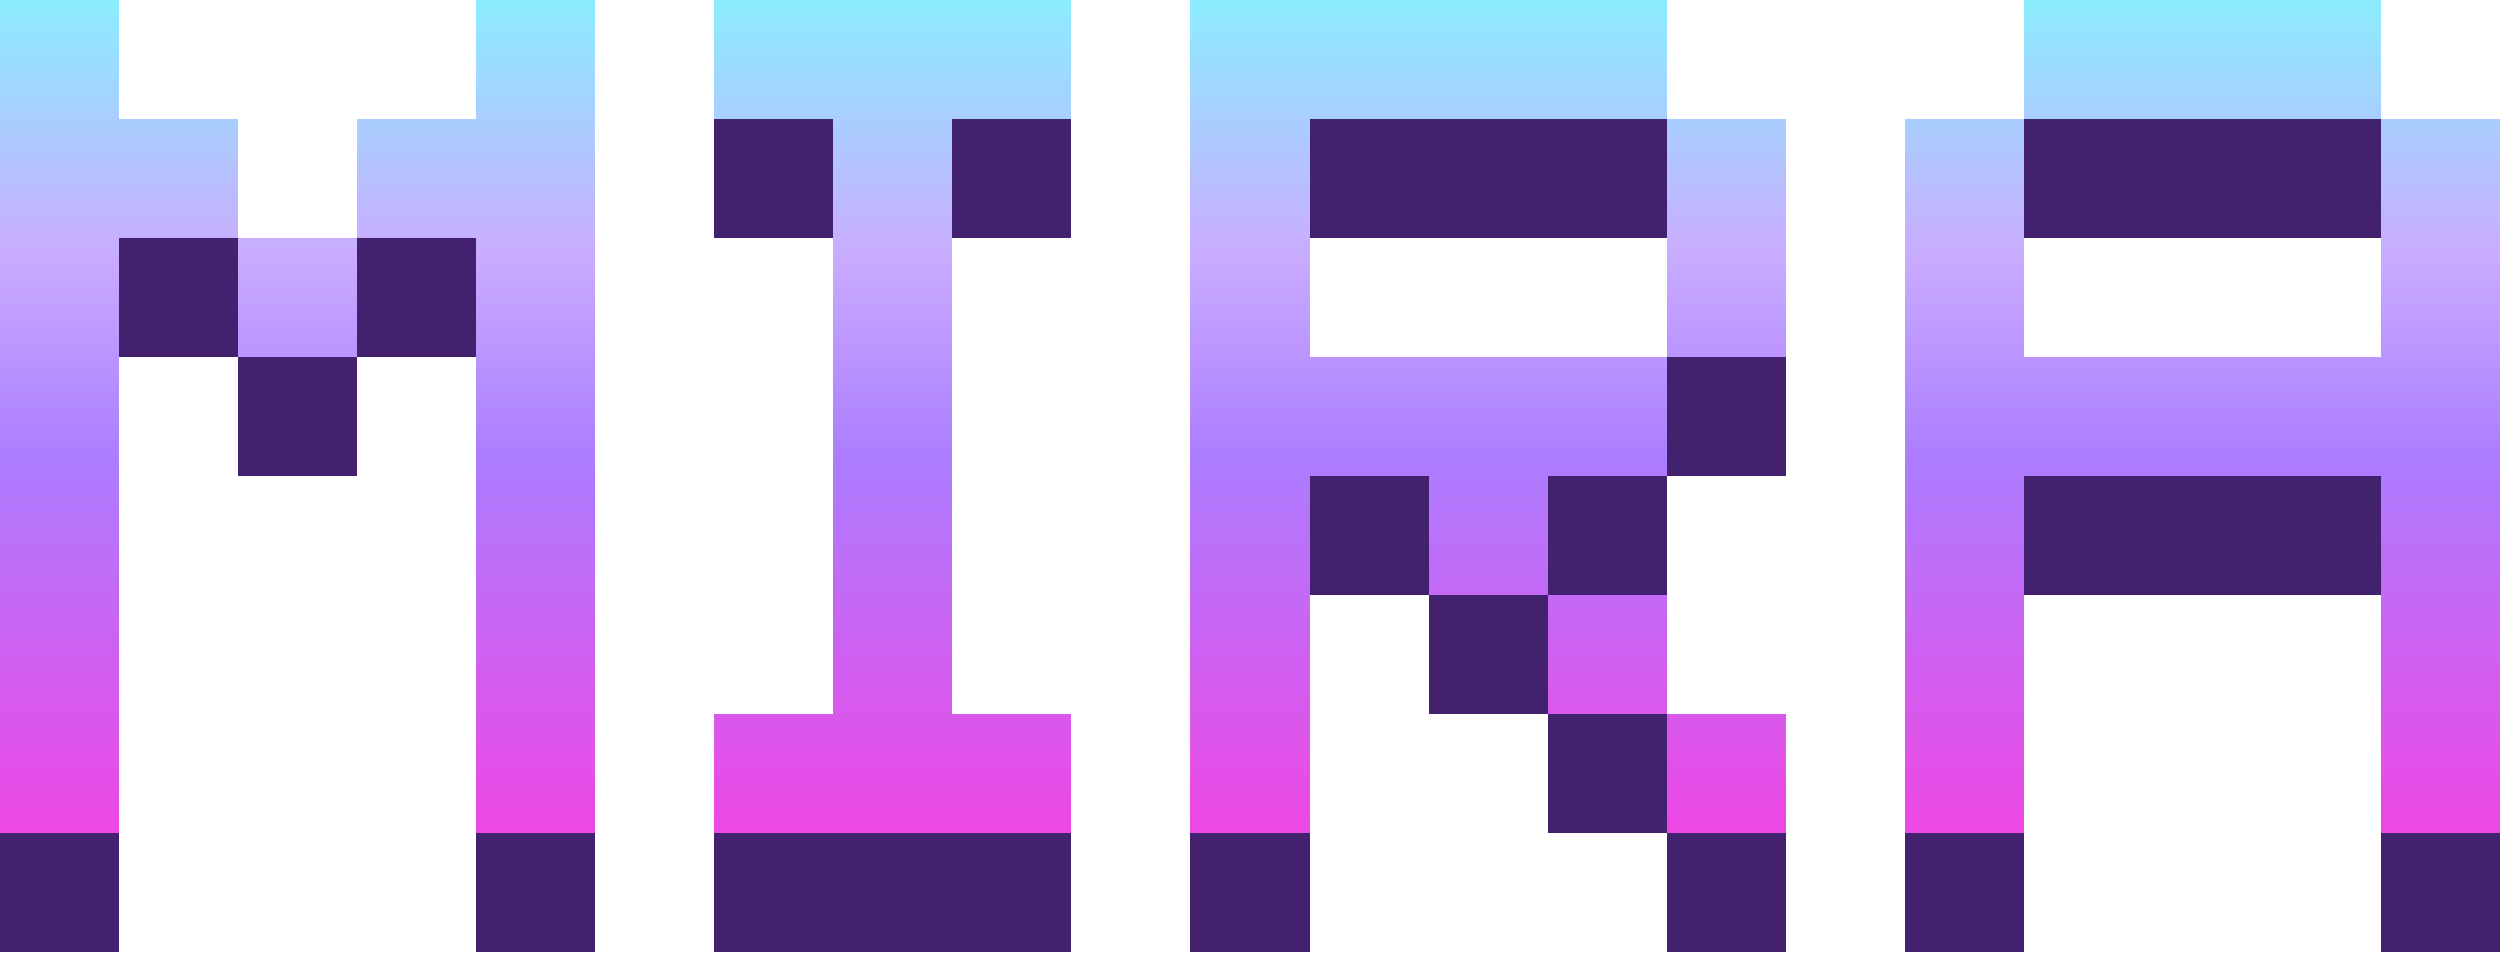
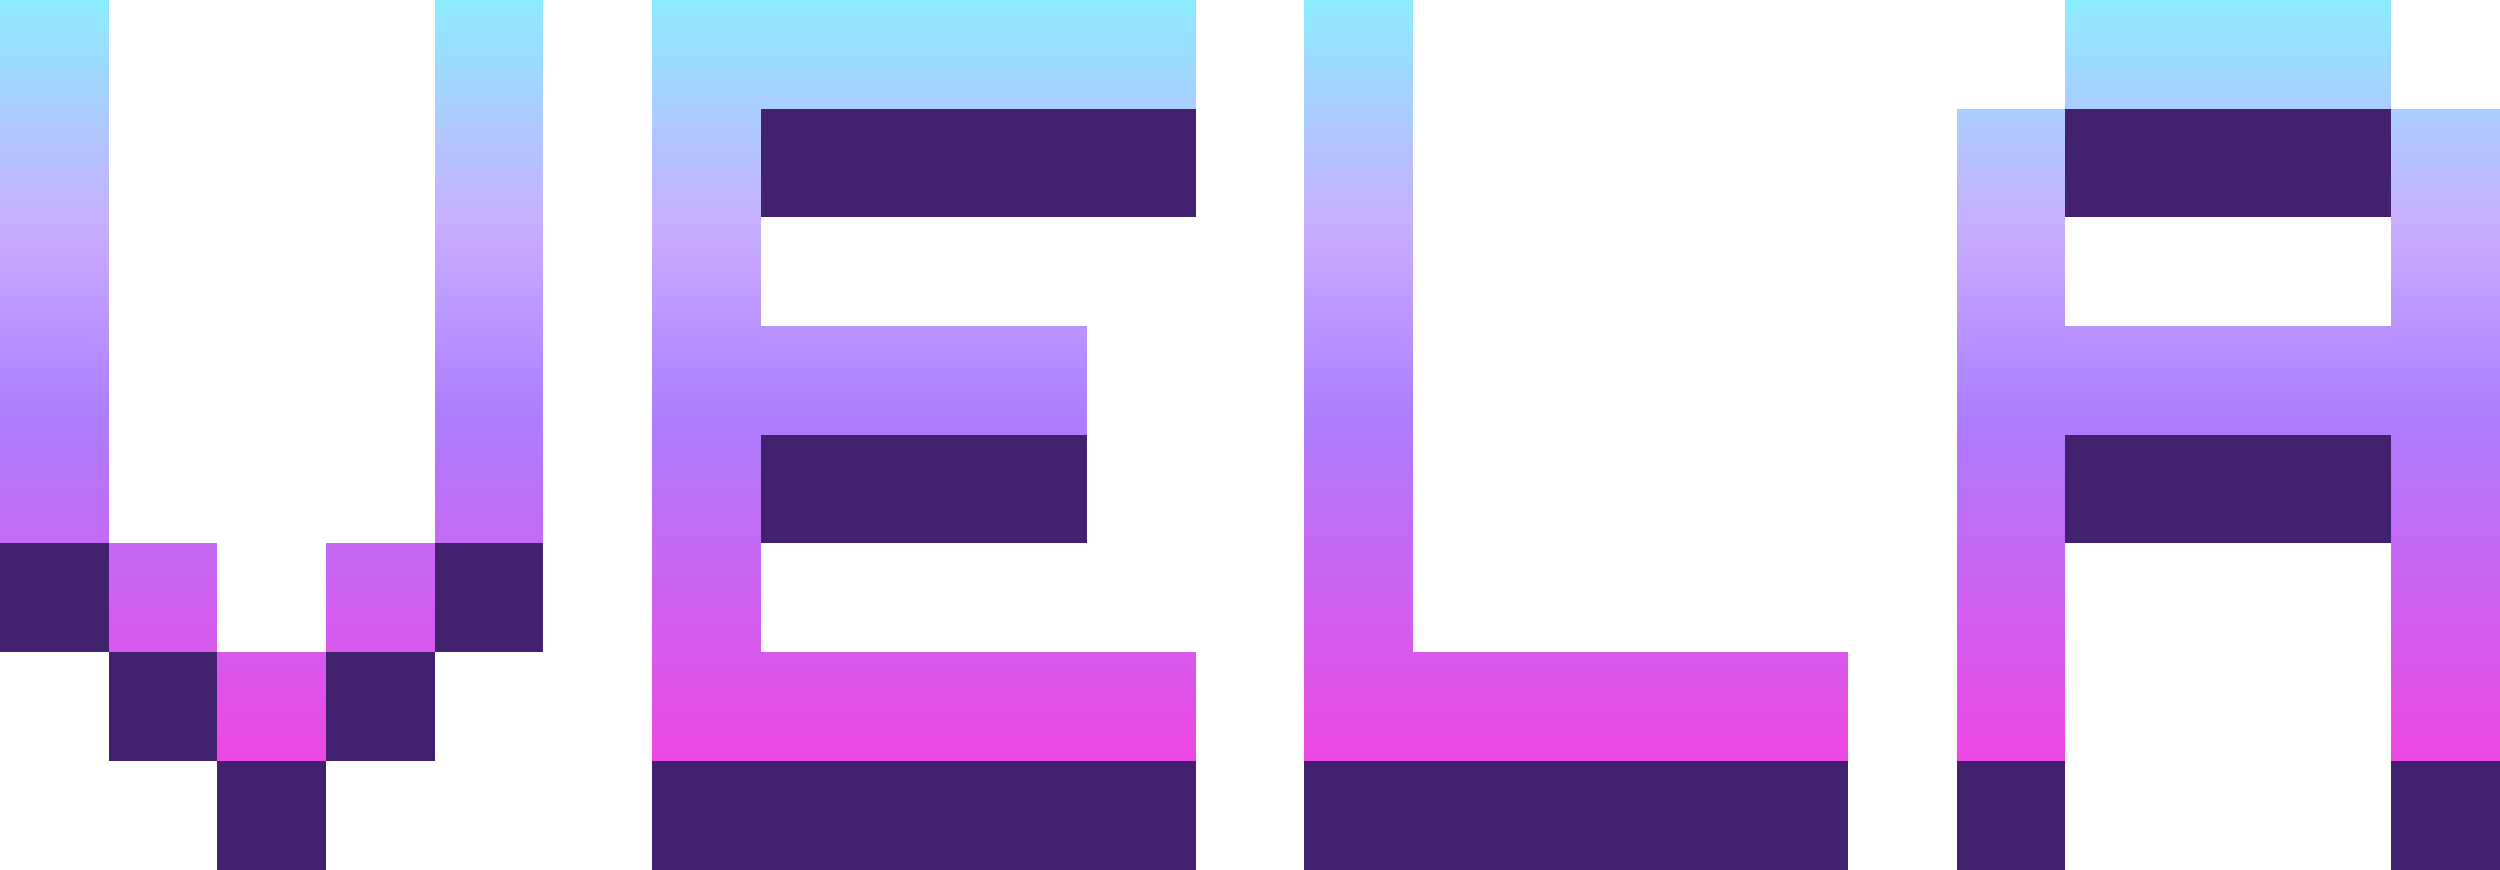
- <svg xmlns="http://www.w3.org/2000/svg" viewBox="0 0 21 8" shape-rendering="crispEdges">
+ <svg xmlns="http://www.w3.org/2000/svg" viewBox="0 0 23 8" shape-rendering="crispEdges">
  <defs>
    <linearGradient id="neon" x2="0" y2="1">
      <stop stop-color="#8cecff" />
      <stop offset=".3" stop-color="#c9adff" />
      <stop offset=".55" stop-color="#ac7dff" />
      <stop offset="1" stop-color="#ed47e4" />
    </linearGradient>
  </defs>
-   <path fill="#42216e" d="M0 0h1v1h-1z M4 0h1v1h-1z M0 1h1v1h-1z M1 1h1v1h-1z M3 1h1v1h-1z M4 1h1v1h-1z M0 2h1v1h-1z M2 2h1v1h-1z M4 2h1v1h-1z M0 3h1v1h-1z M4 3h1v1h-1z M0 4h1v1h-1z M4 4h1v1h-1z M0 5h1v1h-1z M4 5h1v1h-1z M0 6h1v1h-1z M4 6h1v1h-1z M6 0h1v1h-1z M7 0h1v1h-1z M8 0h1v1h-1z M7 1h1v1h-1z M7 2h1v1h-1z M7 3h1v1h-1z M7 4h1v1h-1z M7 5h1v1h-1z M6 6h1v1h-1z M7 6h1v1h-1z M8 6h1v1h-1z M10 0h1v1h-1z M11 0h1v1h-1z M12 0h1v1h-1z M13 0h1v1h-1z M10 1h1v1h-1z M14 1h1v1h-1z M10 2h1v1h-1z M14 2h1v1h-1z M10 3h1v1h-1z M11 3h1v1h-1z M12 3h1v1h-1z M13 3h1v1h-1z M10 4h1v1h-1z M12 4h1v1h-1z M10 5h1v1h-1z M13 5h1v1h-1z M10 6h1v1h-1z M14 6h1v1h-1z M17 0h1v1h-1z M18 0h1v1h-1z M19 0h1v1h-1z M16 1h1v1h-1z M20 1h1v1h-1z M16 2h1v1h-1z M20 2h1v1h-1z M16 3h1v1h-1z M17 3h1v1h-1z M18 3h1v1h-1z M19 3h1v1h-1z M20 3h1v1h-1z M16 4h1v1h-1z M20 4h1v1h-1z M16 5h1v1h-1z M20 5h1v1h-1z M16 6h1v1h-1z M20 6h1v1h-1z" transform="translate(0 1)" />
-   <path fill="url(#neon)" d="M0 0h1v1h-1z M4 0h1v1h-1z M0 1h1v1h-1z M1 1h1v1h-1z M3 1h1v1h-1z M4 1h1v1h-1z M0 2h1v1h-1z M2 2h1v1h-1z M4 2h1v1h-1z M0 3h1v1h-1z M4 3h1v1h-1z M0 4h1v1h-1z M4 4h1v1h-1z M0 5h1v1h-1z M4 5h1v1h-1z M0 6h1v1h-1z M4 6h1v1h-1z M6 0h1v1h-1z M7 0h1v1h-1z M8 0h1v1h-1z M7 1h1v1h-1z M7 2h1v1h-1z M7 3h1v1h-1z M7 4h1v1h-1z M7 5h1v1h-1z M6 6h1v1h-1z M7 6h1v1h-1z M8 6h1v1h-1z M10 0h1v1h-1z M11 0h1v1h-1z M12 0h1v1h-1z M13 0h1v1h-1z M10 1h1v1h-1z M14 1h1v1h-1z M10 2h1v1h-1z M14 2h1v1h-1z M10 3h1v1h-1z M11 3h1v1h-1z M12 3h1v1h-1z M13 3h1v1h-1z M10 4h1v1h-1z M12 4h1v1h-1z M10 5h1v1h-1z M13 5h1v1h-1z M10 6h1v1h-1z M14 6h1v1h-1z M17 0h1v1h-1z M18 0h1v1h-1z M19 0h1v1h-1z M16 1h1v1h-1z M20 1h1v1h-1z M16 2h1v1h-1z M20 2h1v1h-1z M16 3h1v1h-1z M17 3h1v1h-1z M18 3h1v1h-1z M19 3h1v1h-1z M20 3h1v1h-1z M16 4h1v1h-1z M20 4h1v1h-1z M16 5h1v1h-1z M20 5h1v1h-1z M16 6h1v1h-1z M20 6h1v1h-1z" />
+   <path fill="#42216e" d="M0 0h1v1h-1z M4 0h1v1h-1z M0 1h1v1h-1z M4 1h1v1h-1z M0 2h1v1h-1z M4 2h1v1h-1z M0 3h1v1h-1z M4 3h1v1h-1z M0 4h1v1h-1z M4 4h1v1h-1z M1 5h1v1h-1z M3 5h1v1h-1z M2 6h1v1h-1z M6 0h1v1h-1z M7 0h1v1h-1z M8 0h1v1h-1z M9 0h1v1h-1z M10 0h1v1h-1z M6 1h1v1h-1z M6 2h1v1h-1z M6 3h1v1h-1z M7 3h1v1h-1z M8 3h1v1h-1z M9 3h1v1h-1z M6 4h1v1h-1z M6 5h1v1h-1z M6 6h1v1h-1z M7 6h1v1h-1z M8 6h1v1h-1z M9 6h1v1h-1z M10 6h1v1h-1z M12 0h1v1h-1z M12 1h1v1h-1z M12 2h1v1h-1z M12 3h1v1h-1z M12 4h1v1h-1z M12 5h1v1h-1z M12 6h1v1h-1z M13 6h1v1h-1z M14 6h1v1h-1z M15 6h1v1h-1z M16 6h1v1h-1z M19 0h1v1h-1z M20 0h1v1h-1z M21 0h1v1h-1z M18 1h1v1h-1z M22 1h1v1h-1z M18 2h1v1h-1z M22 2h1v1h-1z M18 3h1v1h-1z M19 3h1v1h-1z M20 3h1v1h-1z M21 3h1v1h-1z M22 3h1v1h-1z M18 4h1v1h-1z M22 4h1v1h-1z M18 5h1v1h-1z M22 5h1v1h-1z M18 6h1v1h-1z M22 6h1v1h-1z" transform="translate(0 1)" />
+   <path fill="url(#neon)" d="M0 0h1v1h-1z M4 0h1v1h-1z M0 1h1v1h-1z M4 1h1v1h-1z M0 2h1v1h-1z M4 2h1v1h-1z M0 3h1v1h-1z M4 3h1v1h-1z M0 4h1v1h-1z M4 4h1v1h-1z M1 5h1v1h-1z M3 5h1v1h-1z M2 6h1v1h-1z M6 0h1v1h-1z M7 0h1v1h-1z M8 0h1v1h-1z M9 0h1v1h-1z M10 0h1v1h-1z M6 1h1v1h-1z M6 2h1v1h-1z M6 3h1v1h-1z M7 3h1v1h-1z M8 3h1v1h-1z M9 3h1v1h-1z M6 4h1v1h-1z M6 5h1v1h-1z M6 6h1v1h-1z M7 6h1v1h-1z M8 6h1v1h-1z M9 6h1v1h-1z M10 6h1v1h-1z M12 0h1v1h-1z M12 1h1v1h-1z M12 2h1v1h-1z M12 3h1v1h-1z M12 4h1v1h-1z M12 5h1v1h-1z M12 6h1v1h-1z M13 6h1v1h-1z M14 6h1v1h-1z M15 6h1v1h-1z M16 6h1v1h-1z M19 0h1v1h-1z M20 0h1v1h-1z M21 0h1v1h-1z M18 1h1v1h-1z M22 1h1v1h-1z M18 2h1v1h-1z M22 2h1v1h-1z M18 3h1v1h-1z M19 3h1v1h-1z M20 3h1v1h-1z M21 3h1v1h-1z M22 3h1v1h-1z M18 4h1v1h-1z M22 4h1v1h-1z M18 5h1v1h-1z M22 5h1v1h-1z M18 6h1v1h-1z M22 6h1v1h-1z" />
</svg>
